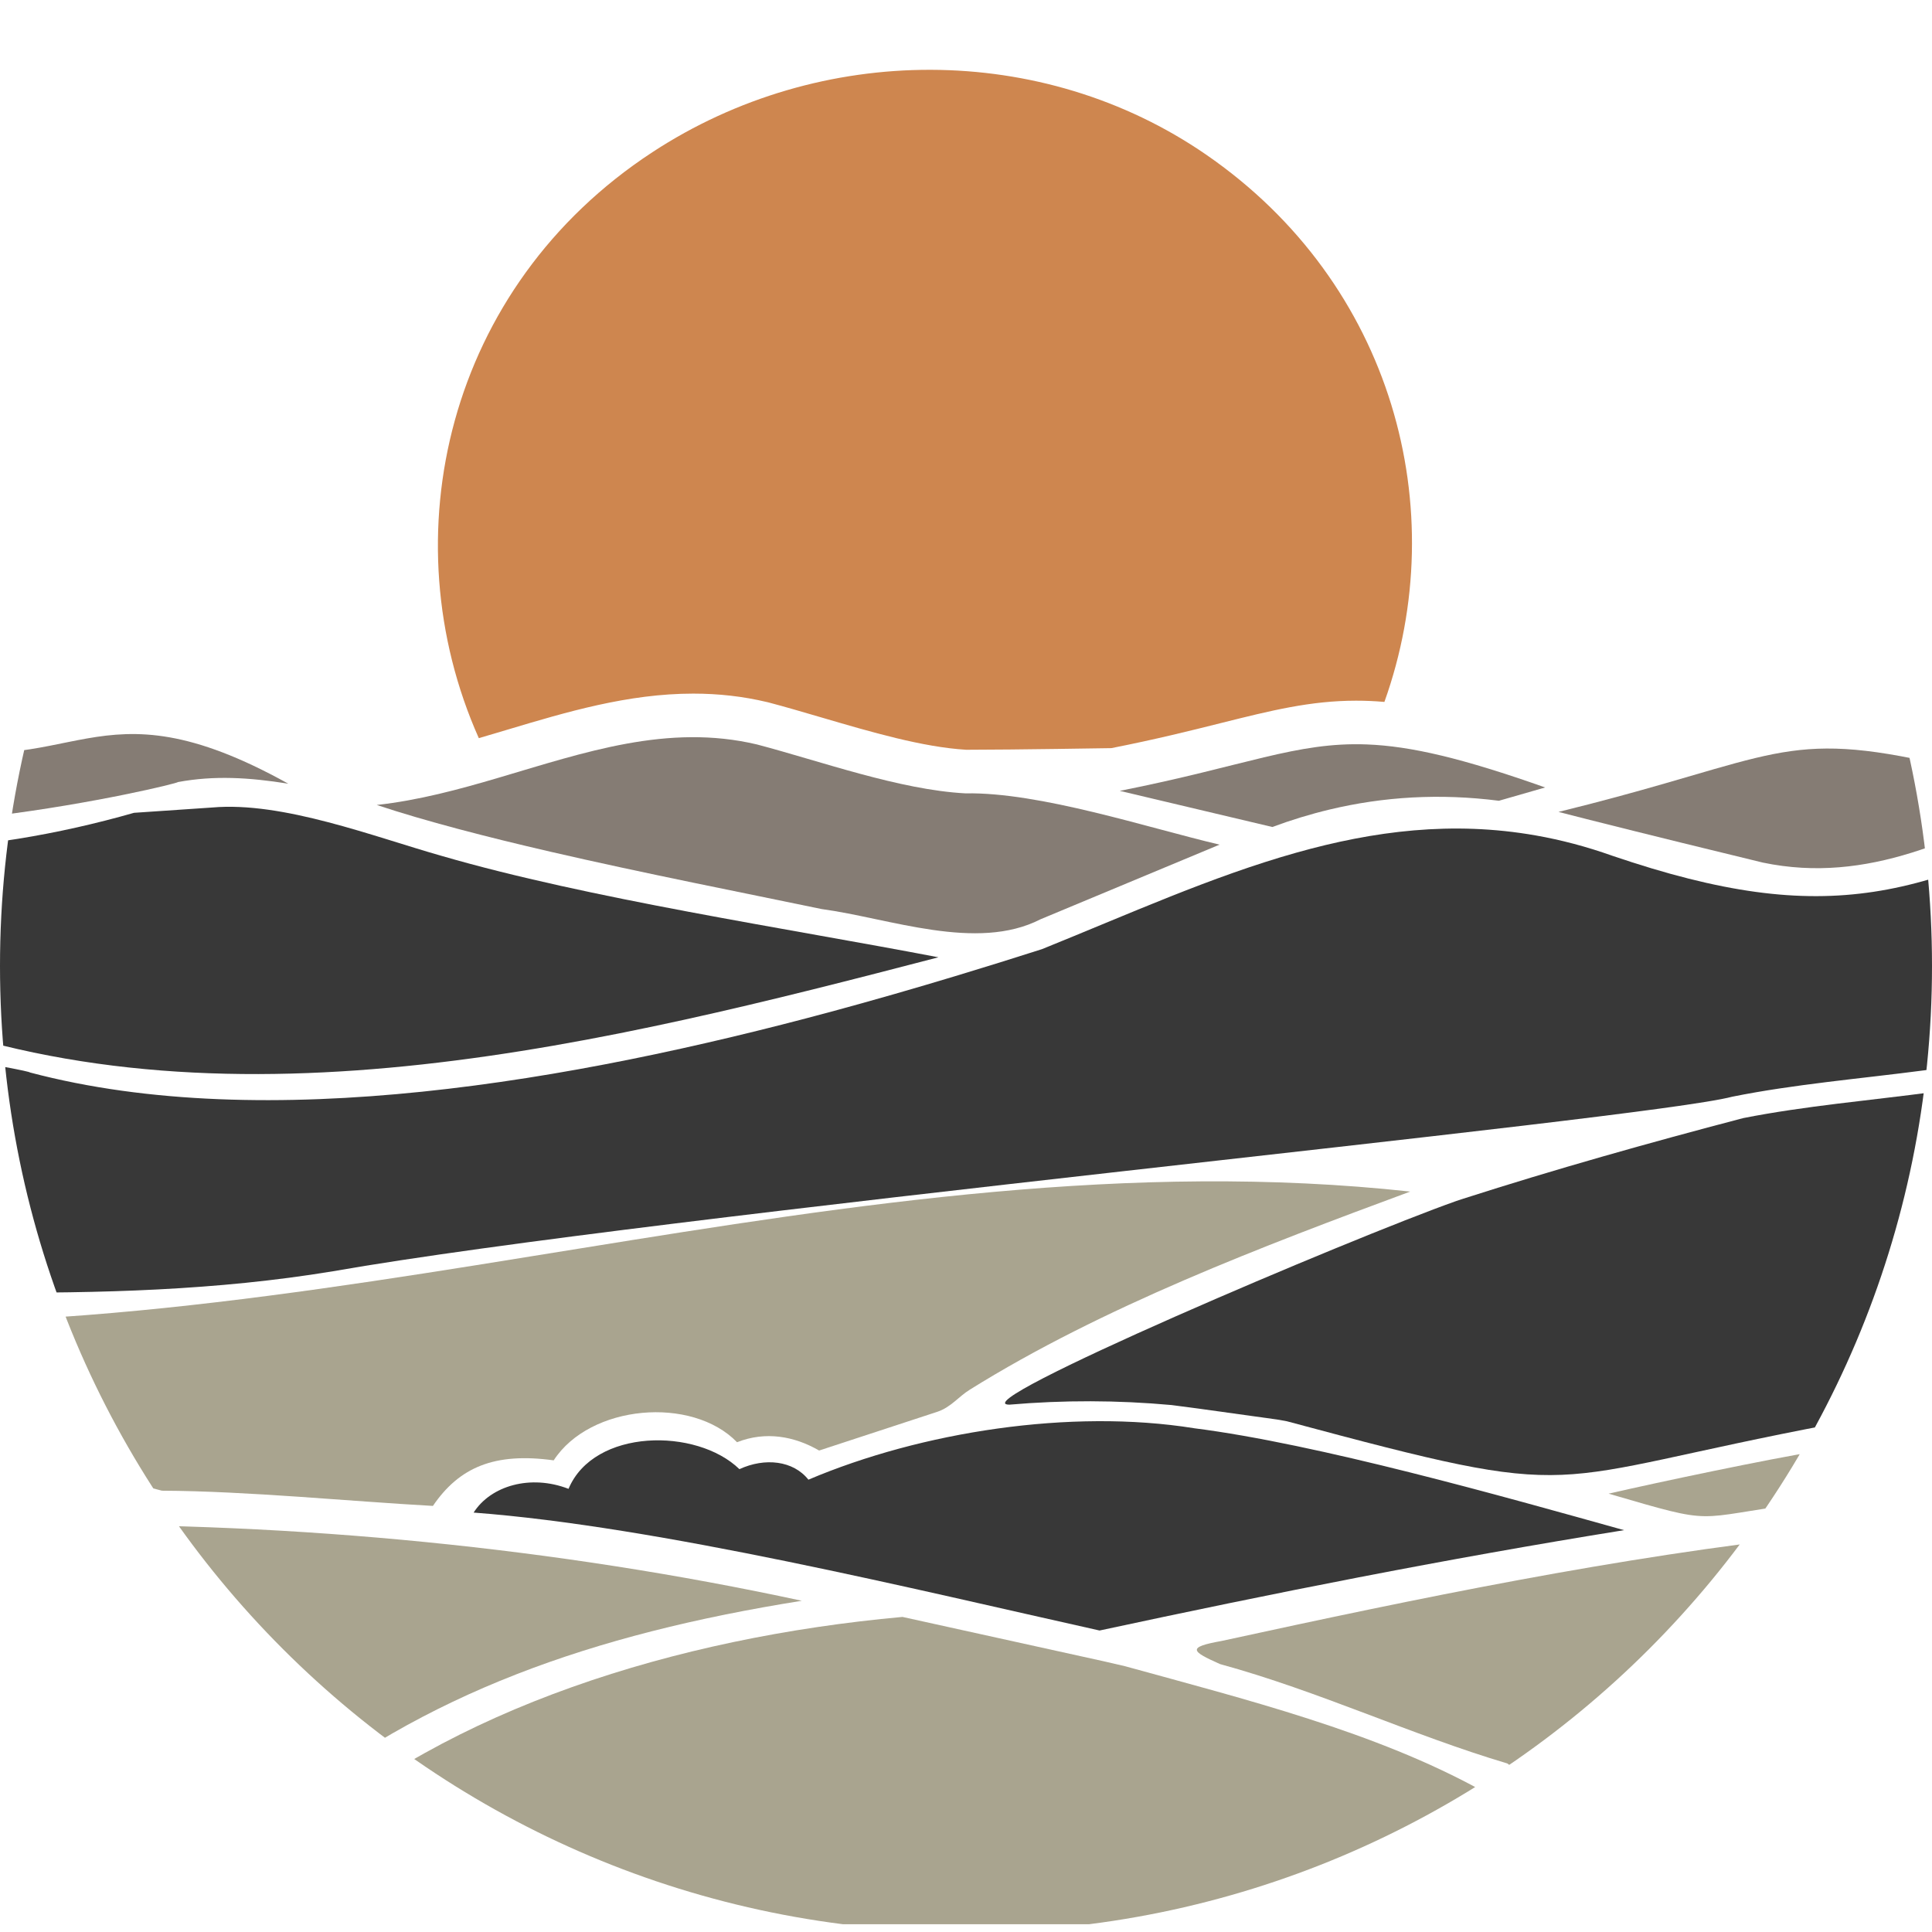
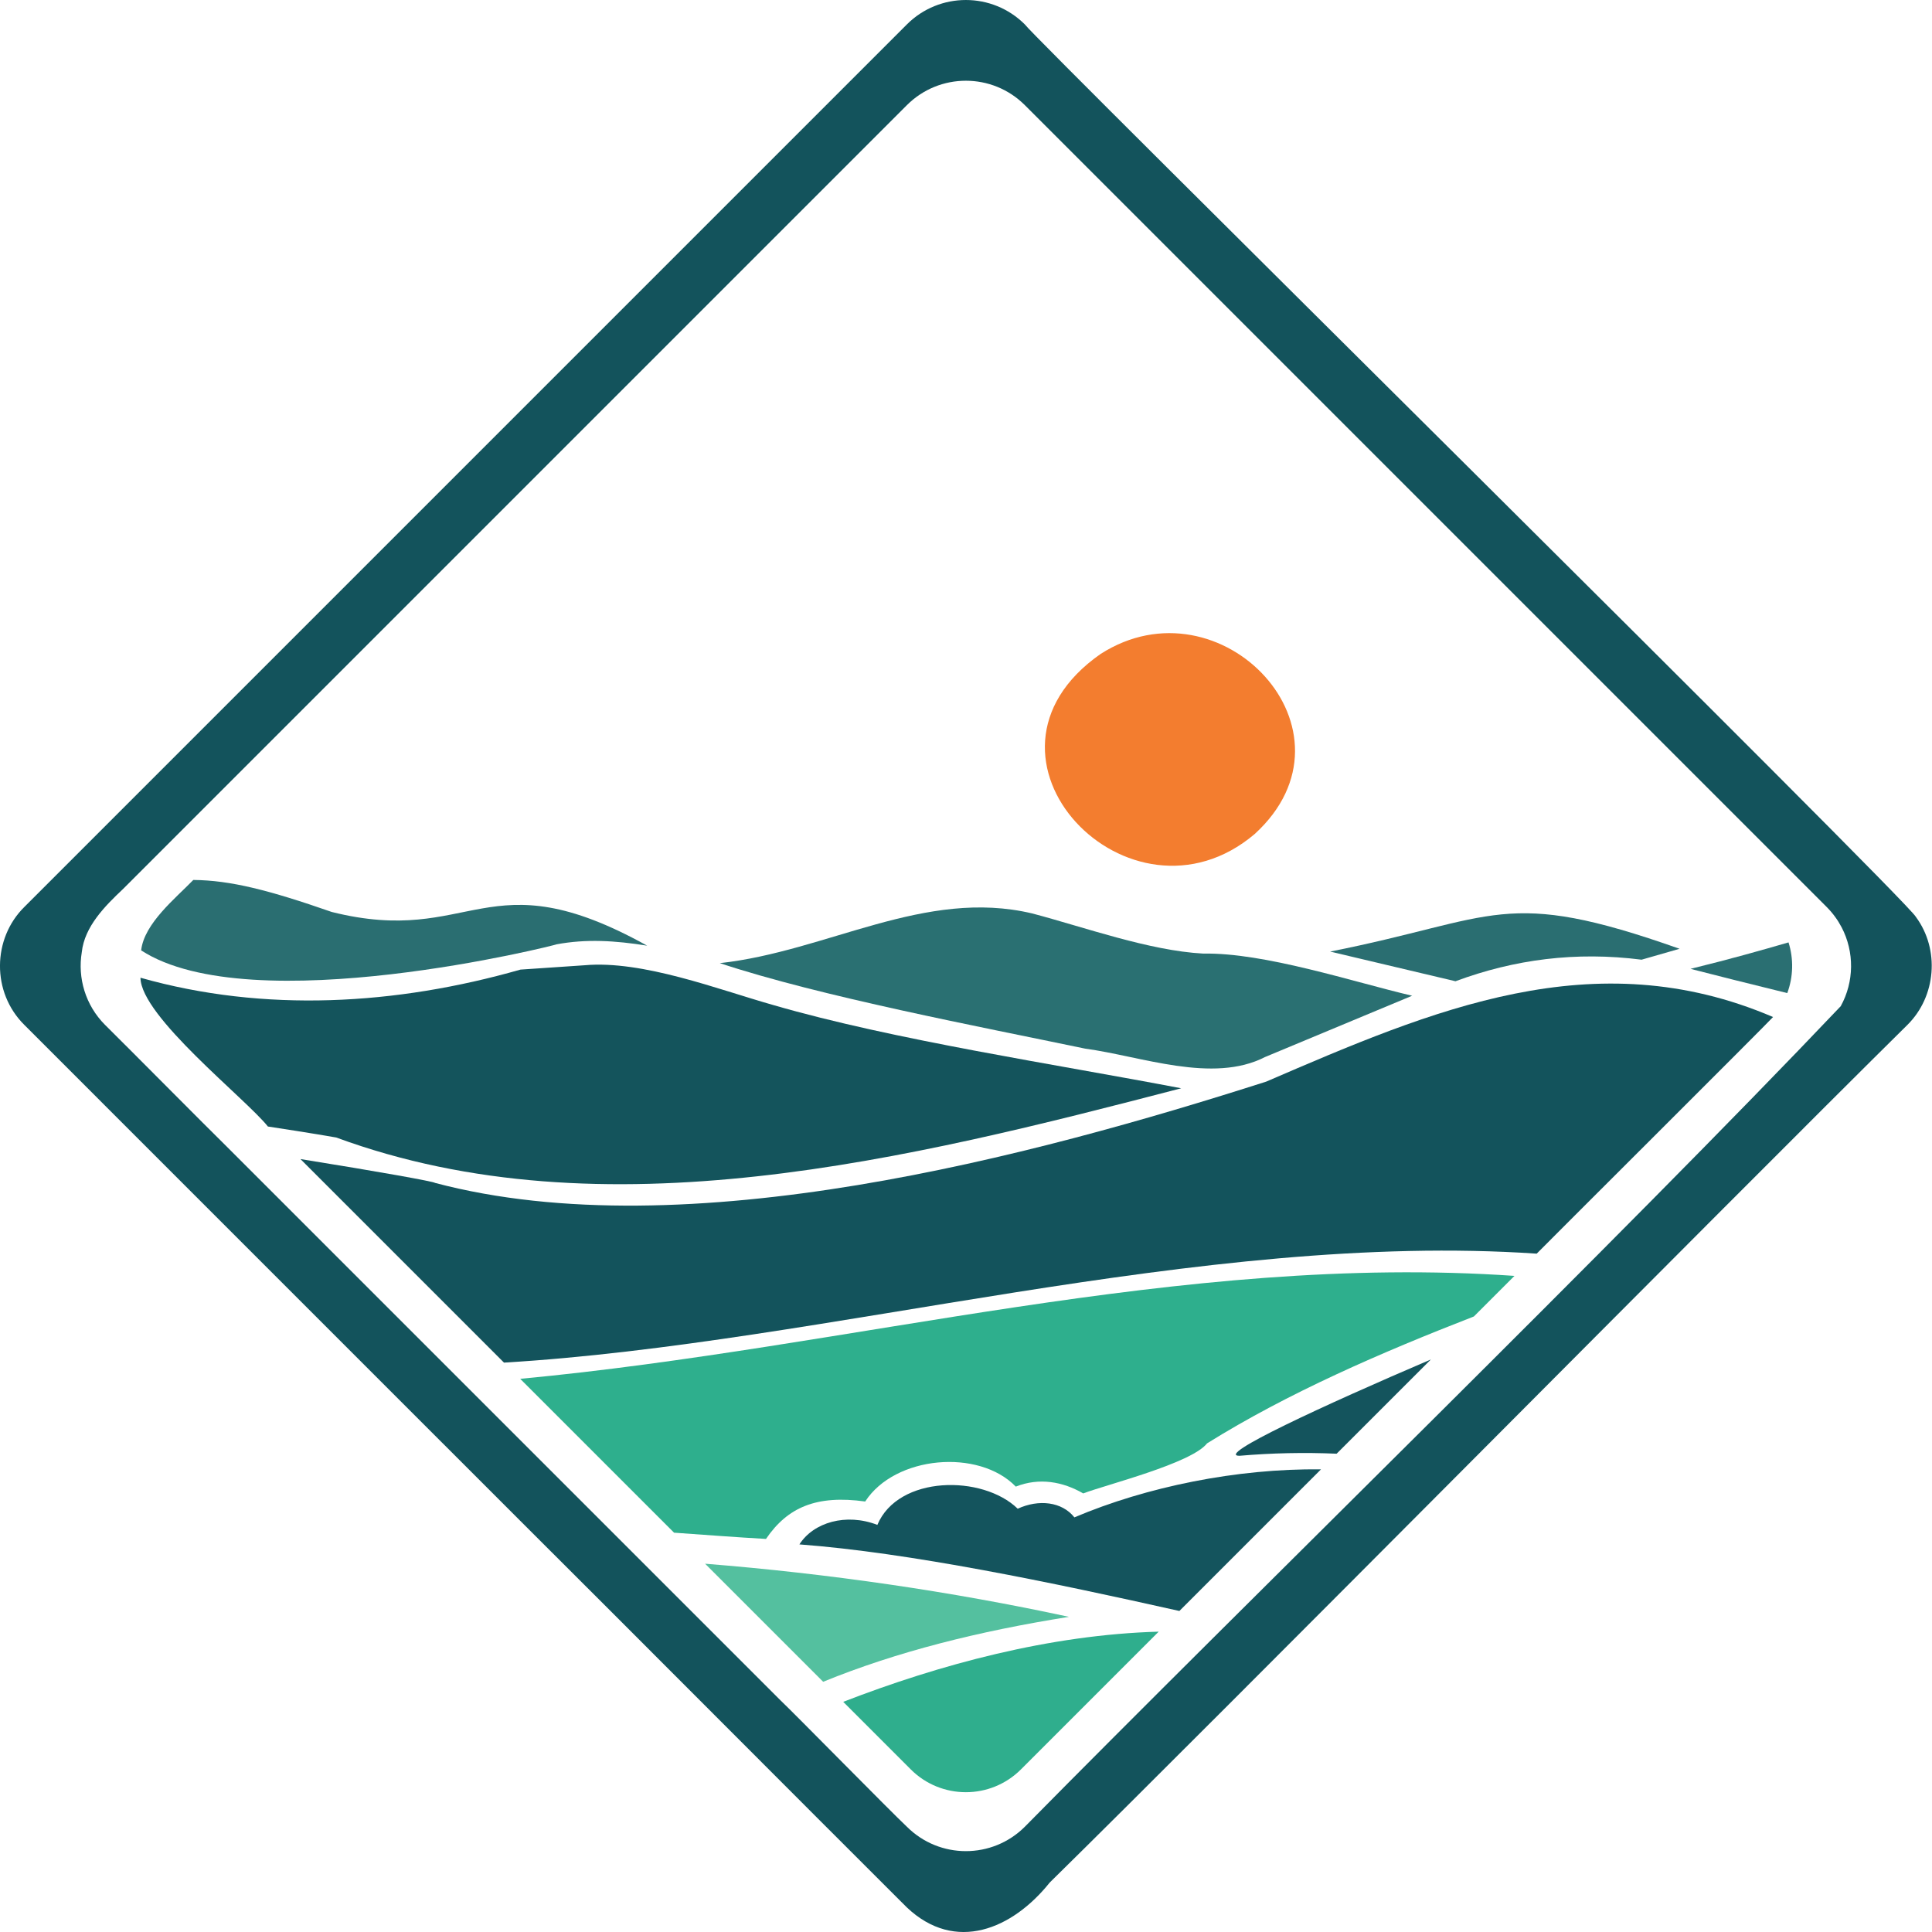
- <svg xmlns="http://www.w3.org/2000/svg" id="Camada_2" data-name="Camada 2" viewBox="0 0 969.88 969.88">
+ <svg xmlns="http://www.w3.org/2000/svg" id="Camada_2" data-name="Camada 2" viewBox="0 0 1079.94 1080.09">
  <defs>
    <style>
      .cls-1 {
-         fill: #ce864f;
+         fill: #2a7072;
      }

      .cls-2 {
-         fill: #383838;
+         fill: #14545c;
      }

      .cls-3 {
+         fill: #2eaf8d;
+       }
+ 
+       .cls-4 {
+         fill: #54c09f;
+       }
+ 
+       .cls-5 {
+         fill: #f37d2f;
+       }
+ 
+       .cls-6 {
+         fill: #2a6e71;
+       }
+ 
+       .cls-7 {
        fill: none;
      }

-       .cls-4 {
+       .cls-8 {
        fill: #14545d;
      }

-       .cls-5 {
-         fill: #857c74;
+       .cls-9 {
+         fill: #2a6f72;
      }

-       .cls-6 {
-         fill: #53c1a0;
+       .cls-10 {
+         fill: #2fae8d;
      }

-       .cls-7 {
-         clip-path: url(#clippath);
-       }
- 
-       .cls-8 {
-         fill: #a9a48f;
+       .cls-11 {
+         fill: #13535c;
      }
    </style>
-     <clipPath id="clippath">
-       <circle class="cls-3" cx="484.94" cy="484.94" r="484.94" />
-     </clipPath>
  </defs>
  <g id="Camada_1-2" data-name="Camada 1">
-     <g class="cls-7">
-       <g>
-         <path class="cls-1" d="M694.98,352.37c-4.88-.43-9.58-.62-14.18-.62-22.96,0-42.81,4.96-67.95,11.25-15.29,3.83-32.64,8.17-54.96,12.57,0,0-49.54.81-71.15.81-.56,0-1.12.01-1.67.01-21.84-1.3-47.8-8.91-72.9-16.28-9.29-2.72-18.06-5.3-26.58-7.54l-.52-.12c-12.06-2.86-24.18-4.25-37.07-4.25-32.75,0-63.65,9.24-93.52,18.18-4.76,1.42-9.46,2.82-14.11,4.18-44.97-100.89-16.15-226.51,87.11-294.14,84.38-55.28,195.71-55.43,277.9,1.14,94.09,64.74,124.11,178.34,89.6,274.82Z" />
-         <path class="cls-5" d="M1029.05,397.87c-45.93,22.62-91.23,46.22-144.12,35.15-20.44-4.93-59.79-14.58-86.8-21.41-5.97-1.51-11.33-2.88-15.75-4.02,21.42-5.26,38.72-10.07,53.32-14.27,74.12-21.34,78.12-26.97,193.36,4.55Z" />
-         <path class="cls-5" d="M612.25,424.01l-89.91,37.48c-32.02,16.43-75.74-.51-109.93-5.15-38.4-8-88.76-17.83-136.14-28.78-31.9-7.38-62.47-15.27-87.14-23.46,20.91-2.3,41.19-7.77,61.23-13.69,42.98-12.67,84.88-27.3,129.67-16.68,31.82,8.37,71.51,22.77,104.58,24.54,37.46-.69,91.43,17.25,127.64,25.75Z" />
-         <path class="cls-5" d="M686.15,373.71c22.13.84,48.13,6.96,89.54,21.6l-23.22,6.68c-29.63-3.78-57.86-2.09-85.07,4.42-9.69,2.32-19.24,5.24-28.67,8.75l-76.59-18.14c63.05-12.46,88.58-24.65,124.01-23.31Z" />
-         <path class="cls-2" d="M1512.41,439.01l.02,161.44-9.53,2.95c-79.1,2.13-153.41,26.01-226.23,45.53-11.41-3.9-23.27-3.02-32.18,3.89l-5.32-.85c-3.56-10.03-6.14-20.38-7.75-31.03-24.17-37.07-49.85,4.42-48.01,28.06-8.86,9.09-30.82-25.76-47,17.94-2.3.57-8.24.7-10.68.58-77.21-44.14-165.57-11.04-205.19,47.25-151.74,28.73-120.75,39.99-274.59-1.3l-4.82-.86c-12.82-1.78-25.63-3.56-38.44-5.34l-14.54-1.92c-27.06-2.47-54.2-2.54-81.43-.2-24.99,0,172.21-83.83,224.23-102.19l3.68-1.22c46.02-14.76,92.74-27.93,140.46-40.44,62.06-12.26,130.05-10.86,188.92-35.63,133.02-59.99,297.21-132.94,447.05-89.69l1.36,2.98Z" />
-         <path class="cls-5" d="M89.34,392.6c-.02,1.11-165.91,40.6-241.63,11.03-16.17-12.12-53.88-23.79-72.66-31.77,81.07-22.67,95.96-27.23,176.91.97,86.25,21.58,94.24-34.12,192.76,20.59-19.72-3.15-37.18-4.19-55.38-.82Z" />
-         <path class="cls-2" d="M1512.43,350.98v70.05s-3.04,2.48-3.04,2.48c-158.25-39.68-310.96,28.22-449.42,91.28-59.38,24.98-127.79,23.17-190.39,35.77-43.39,11.54-541.38,59.39-702.41,87.62-116.77,19.34-235.54,5.76-353.85,10.25l-2.56-2.74c-41.97-.78-82.08-12.05-120.94-23.06-178.32-63.9-372.71-107.27-559.77-66.43-116.72-53.44-259.6-38.02-374.75-94.38l-.21-3.17c-10.48-6.14,47.4-17.46,52.08-16.97,38.86-11.89,81.08-30.58,119.19-45.86,118.8-51.56,157.32-8.07,269.99,12.53l12.01-.8c45.06,7.61,91.68,6.92,136.8,12.99,50.69-10.47,120.7,6.18,170.57,21.78,37.27,17.06,79.5,30.33,117.55,44.33,108.6,4.33,380.09,49.4,381.79,51.75,118.66,31.42,272.49,4.43,402.03-30.48,21.6-5.84,42.54-11.88,62.52-17.92,15.06-4.55,29.59-9.08,43.46-13.52,43.36-17.5,85.14-36.46,127.6-48.41,38.94-10.96,78.46-16.04,120.29-8.67,12.62,2.22,25.45,5.58,38.54,10.24,108.64,36.95,156.62,21.12,253.34-29.9,35.35-20.33,82.78-20.56,118.09-40.86,148.14-92.28,180.23-35.22,331.48-7.91Z" />
-         <path class="cls-2" d="M-167.35,412.32c76.45,22.25,157.83,17.66,234.63-4.28,0,0,39.17-2.66,39.17-2.66,35.54-3.16,81.5,14.75,115.38,24.32,73.82,21.46,173.23,36.28,249.26,50.87-165.92,43.19-353.1,90.23-516.43,30.08-2.69-.58-174.03-29.68-261.08-27.92l-2.58-2.76c-104.74,3.25-183.87-70.92-288.63-69.04,0,0-7.93-2.86-7.93-2.86-18.14-.76-36.41-.97-54.82-.63-1.87,8.31-93.99-4.4-109.82-5.22-6.43-3.03-42.58-12.47-50.25-14.13,80.72-4.7,158.16-18.84,234.03-43.54,108.3-38.48,152.56-26.59,250.75,28.47,11.37,4.87,23.96,7.12,37.55,5.91,45.08-7.41,91.51,15.8,130.76,33.39Z" />
-         <path class="cls-8" d="M564.85,836.47c59.89,16.53,125.8,32.95,179.32,62.61,7.37.29-6.18,29.07-6.18,29.07-12.29,9.77-17.86,22.07-18.57,35.29l-3.83,2.54H169.31s-4.25-3.8-4.25-3.8c-2.5-13.23-7.44-25.99-14.83-38.29,75.57-66.02,188.67-101.82,302.82-112.18l101.11,22.28s9.73,2.24,10.69,2.48Z" />
-         <path class="cls-8" d="M1241.72,890.11l-1.74,4.37c-27.33,15.99-40.31,42.2-38.28,67.64l-3.28,3.87h-160.42s-4.02-2.24-4.02-2.24c-3.51-21.22-19.07-42.01-49.85-45.08-12.85-22.7-35.04-33.38-68.09-27.52-15.94-14.23-28.72-32.28-56.35-35.55,0,0-32.74-7.14-40.14-.54-22.92,6.6-42.41,17.29-58.48,32.05-1.63.17-3.14-.86-4.36-1.83-48.06-14.29-94.46-36.27-144.25-49.9-14.32-6.39-16.93-8.44.78-11.6,98.48-21.43,199.06-42.36,299.98-53.27.05-3.84,12.57-4.48,17.46-4.19,116.7,18.8,248.64,52.36,345.4,115.09-4.92,3.46-11.36,5.56-19.31,6.29-5.64,2.53-10.66,3.34-15.07,2.42Z" />
-         <path class="cls-4" d="M-131.38,833.48l1.93-3.96c75.57-31.6,154.65,16.64,170.84,73.05,46.66-17.78,87.01,3.72,104.77,37.38,3.94,7.47,10.12,19.33,4.09,26.04H-129.23c-65.99-35.92-136.97-67.05-211.5-92.96-4.43-26.09,28.27-55.53,61.61-62.15,44.82-8.9,81.17,21.59,92.15,51.28,2.77.75,5.63,1.04,8.59.86,9.43-9.29,31.83-30.83,47-29.53Z" />
-         <path class="cls-4" d="M1019.64,965.99h-285.4c-7.52-3.64-3.56-14.54-1.1-20.41,2.88-6.89,9.57-12.23,16.18-17.22l4.33-11.69,4.22-1.05-1.4-4.33c13.21-20.48,43.11-47.93,71.23-43.55,26.9-14.56,72.36,14.79,87.35,34.69,28.56-11.09,57.64,5.03,65.47,25.74,17.16-2.46,32.25,6.98,38.48,18.75,2.7,5.1,7.39,15.89.65,19.08Z" />
-         <path class="cls-8" d="M707.95,598.18c-74.04,27.39-154.58,57.96-221.04,99.41-5.71,3.5-9.51,8.89-16.48,11.18l-59.22,19.41c-12.43-7.2-26.86-9.83-41.21-4.17-22.62-23.35-73.83-18.96-92.04,9.1-29.79-4.12-47.44,3.51-60.63,22.87-41.83-2.31-92.93-7.43-136.05-7.64-128.48-33.66-256.03-71.57-397.08-80.53,56.86-7.44,130.45-5.01,188.06-6.78,282.16,23.02,555.45-93.38,835.67-62.85Z" />
-         <path class="cls-8" d="M-116.49,810.69c-23.76,4.54-45.85,21.32-64.13,35.28-36.31-60.15-116.32-67.59-159.05-9.79-6.23-9.98-12.11-17.44-23.14-24.4,245.74-59.43,519.05-61.26,765.33-8.18-105.14,16.75-189.85,46.59-262.37,105.68-24.97-21.63-56.8-32.97-91.03-20.68-19.09-58.07-102.95-98.99-165.61-77.92Z" />
-         <path class="cls-6" d="M-3.9,749.36c-127.54,2.65-255.63,20.91-379.02,52.2,0,0-20.12-.22-20.12-.22-22.75-47.83-98.57-79-153.38-46.47-32.31-24.71-68.21-40.31-109.06-52.33,224.66-45.14,459.55-20.92,677.65,44.81-6.57,1.6-11.89-.2-16.07,2.01Z" />
-         <path class="cls-2" d="M599.38,716.98c61.89,7.83,155.43,34.29,215.91,51.17-90.72,14.6-176.79,31.79-263.3,50.38-91.67-20.42-221.62-52.25-314.23-59.2,8.61-13.48,28.54-19.31,47.65-11.92,12.74-30.38,64.31-30.76,85.78-9.88,12.83-5.9,27.03-4.32,34.64,5.28,56.73-24.07,131.74-35.74,193.55-25.84Z" />
-         <path class="cls-4" d="M1130.35,681.99c-1.72,13.84-.68,27.6.94,41.22-41.74,5.71-170.59,23.07-209.94,30.04-1.19-20.3,21.36-45.71,38.55-61.4,47.32-40.27,113.59-40.75,170.46-9.86Z" />
-         <path class="cls-8" d="M907.42,745.35l-3.12,9.35c-55.86,7.39-41.02,11.4-96.77-4.87,25.66-5.9,79.39-17.23,105.06-21.39l-5.17,16.9Z" />
-       </g>
+     <g>
+       <path class="cls-5" d="M701.44,466.26c-69.6,59.01-168.33-43.23-86.18-100.64,67.21-43.15,149.13,43.1,86.18,100.64Z" />
+       <path class="cls-1" d="M789.46,556.67l-82.24,34.27c-29.29,15.03-69.27-.47-100.56-4.7-58.79-12.26-148.14-29.17-204.23-47.79,60.18-6.62,114.55-42.03,174.61-27.79,29.11,7.66,65.41,20.83,95.67,22.45,34.26-.63,83.63,15.79,116.75,23.56Z" />
+       <path class="cls-9" d="M999.18,555.19c-20.14-4.95-41.36-10.24-54.09-13.55,22.62-5.55,40.23-10.56,54.79-14.79,2.91,9.23,2.68,19.24-.7,28.34Z" />
+       <path class="cls-6" d="M938.97,530.42l-21.24,6.1c-36.74-4.69-71.16-.18-104.04,12.05l-70.07-16.59c93.7-18.54,96.83-36.38,195.35-1.56Z" />
+       <path class="cls-8" d="M799.94,760.01l-52.69,52.69c-18.07-.79-36.18-.4-54.33,1.16-13.81,0,46.57-27.99,107.02-53.85Z" />
+       <path class="cls-6" d="M361.8,528.68c-18.04-2.88-34.02-3.83-50.66-.75.85.15-170.63,43.4-232.23,3.38,1.69-15.06,19.17-29.06,29.16-39.37,20.82.19,42.33,5.69,77.4,17.9,78.9,19.74,86.21-31.21,176.33,18.84Z" />
+       <path class="cls-11" d="M991.22,568.57c-2.31,2.77-129.67,129.67-132.13,132.29-188.09-12.75-397.25,50.21-577.34,60.91l-113.78-113.79c43.98,7.05,74.7,12.58,75.25,13.33,140.3,37.15,334.38-14.97,464.69-56.64,93-40.11,183.23-78.96,283.31-36.1Z" />
+       <path class="cls-2" d="M660.34,608.41c-151.77,39.51-322.99,82.54-472.39,27.51-.75-.16-15.61-2.71-38.18-6.14-12.43-15.64-71.04-61.51-71.24-83.18,69.29,19.63,142.91,15.32,212.43-4.54l35.83-2.43c32.51-2.9,74.55,13.49,105.54,22.25,67.53,19.62,158.46,33.18,228.01,46.53Z" />
+       <path class="cls-10" d="M647.77,912.18l-77.01,77.01c-17.01,17-44.58,17-61.59,0l-37.77-37.77c53.91-20.88,115.63-37.54,176.37-39.24Z" />
+       <path class="cls-3" d="M846.66,713.29l-22.69,22.69c-51.68,20.07-103.98,42.76-149.16,70.94-8.78,11.21-56.36,23.06-69.24,27.98-11.37-6.59-24.57-9-37.69-3.81-20.69-21.36-67.54-17.35-84.19,8.33-27.25-3.77-43.39,3.21-55.46,20.92-16.04-.89-33.55-2.23-51.4-3.49l-86.01-86.01c185.95-17.48,369.36-70.47,555.84-57.55Z" />
+       <path class="cls-4" d="M597.61,903.9c-50.62,8.06-96.07,19.44-137.43,36.3l-66-66c69.1,5.53,137.33,15.45,203.43,29.7Z" />
+       <path class="cls-8" d="M738.51,821.44l-79.18,79.18c-71.13-15.93-150.81-32.59-212.42-37.22,7.87-12.33,26.1-17.67,43.58-10.91,11.66-27.79,58.83-28.14,78.47-9.04,11.74-5.4,24.72-3.95,31.68,4.84,40.36-17.13,90.83-27.39,137.87-26.85Z" />
+       <path class="cls-7" d="M90.11,538.02c-3.02-2.26-6.86-4.51-11.2-6.71,1.69-15.06,19.17-29.06,29.16-39.37,20.82.19,42.33,5.69,77.4,17.9,78.9,19.74,86.21-31.21,176.33,18.84-18.04-2.88-34.02-3.83-50.66-.75-.03,1.02-151.77,37.14-221.03,10.09Z" />
+       <path class="cls-7" d="M187.95,635.92c-.75-.16-15.61-2.71-38.18-6.14-12.43-15.64-71.04-61.51-71.24-83.18,69.29,19.63,142.91,15.32,212.43-4.54l35.83-2.43c32.51-2.9,74.55,13.49,105.54,22.25,67.53,19.62,158.46,33.18,228.01,46.53-151.77,39.51-322.99,82.54-472.39,27.51Z" />
+       <path class="cls-7" d="M615.26,365.62c67.21-43.16,149.13,43.09,86.18,100.64-69.59,59-168.32-43.23-86.18-100.64Z" />
+       <path class="cls-7" d="M606.66,586.24c-58.79-12.26-148.14-29.17-204.23-47.79,60.18-6.62,114.55-42.03,174.61-27.79,29.11,7.66,65.41,20.83,95.67,22.45,34.26-.63,83.63,15.79,116.75,23.56-79.53,31.71-93.21,53.39-182.8,29.57Z" />
+       <path class="cls-7" d="M813.69,548.57l-70.07-16.59c93.7-18.54,96.83-36.38,195.35-1.56l-21.24,6.1c-36.74-4.69-71.16-.18-104.04,12.05Z" />
+       <path class="cls-7" d="M969.92,561.83c7.39,2.52,14.48,4.76,21.3,6.74-126.12,126.48-294.84,294.92-420.46,420.62-17.01,17-44.58,17-61.59,0,0,0-114.99-114.99-114.99-114.99-18.6-18.6-93.28-93.27-112.42-112.43h-.01l-113.78-113.79c43.98,7.05,74.7,12.58,75.25,13.33,140.3,37.15,334.38-14.97,464.69-56.64,87.04-35.12,167.09-76.67,262.01-42.84Z" />
+       <path class="cls-7" d="M999.18,555.19c-20.14-4.95-41.36-10.24-54.09-13.55,22.62-5.55,40.23-10.56,54.79-14.79,2.91,9.23,2.68,19.24-.7,28.34Z" />
+       <path class="cls-11" d="M1071.04,512.56c-3.27-7.87-493.56-491.93-498.1-498.9-18.21-18.21-47.75-18.21-65.97.01,0,0-493.34,493.35-493.34,493.35-17.9,17.63-18.46,47.71,0,65.98,79.25,79.33,197.48,197.42,276.85,276.85,60.29,60.06,156.54,156.7,216.49,216.49,27.13,25.69,59.07,12.14,79.89-13.91,92.01-90.34,383.04-384.22,479.45-479.43,16.12-15.9,18.25-42.21,4.74-60.44ZM1029.07,562.51c-122.22,128.69-333.27,334.08-456.11,458.71-18.22,18.22-47.76,18.22-65.98,0-8.86-8.29-63.44-63.86-70.52-70.52-93.38-93.25-215.23-215.33-309.05-309.05-12.83-12.59-55.35-55.52-68.65-68.65-11.06-11.06-15.41-26.3-13.04-40.65,1.53-14.42,13.04-25.89,23.12-35.41,0,0,438.14-438.14,438.14-438.14,18.22-18.22,47.76-18.22,65.98,0,0,0,448.22,448.22,448.22,448.22,3.44,3.44,6.23,7.29,8.38,11.38,7.2,13.8,7.05,30.44-.49,44.11Z" />
    </g>
  </g>
</svg>
